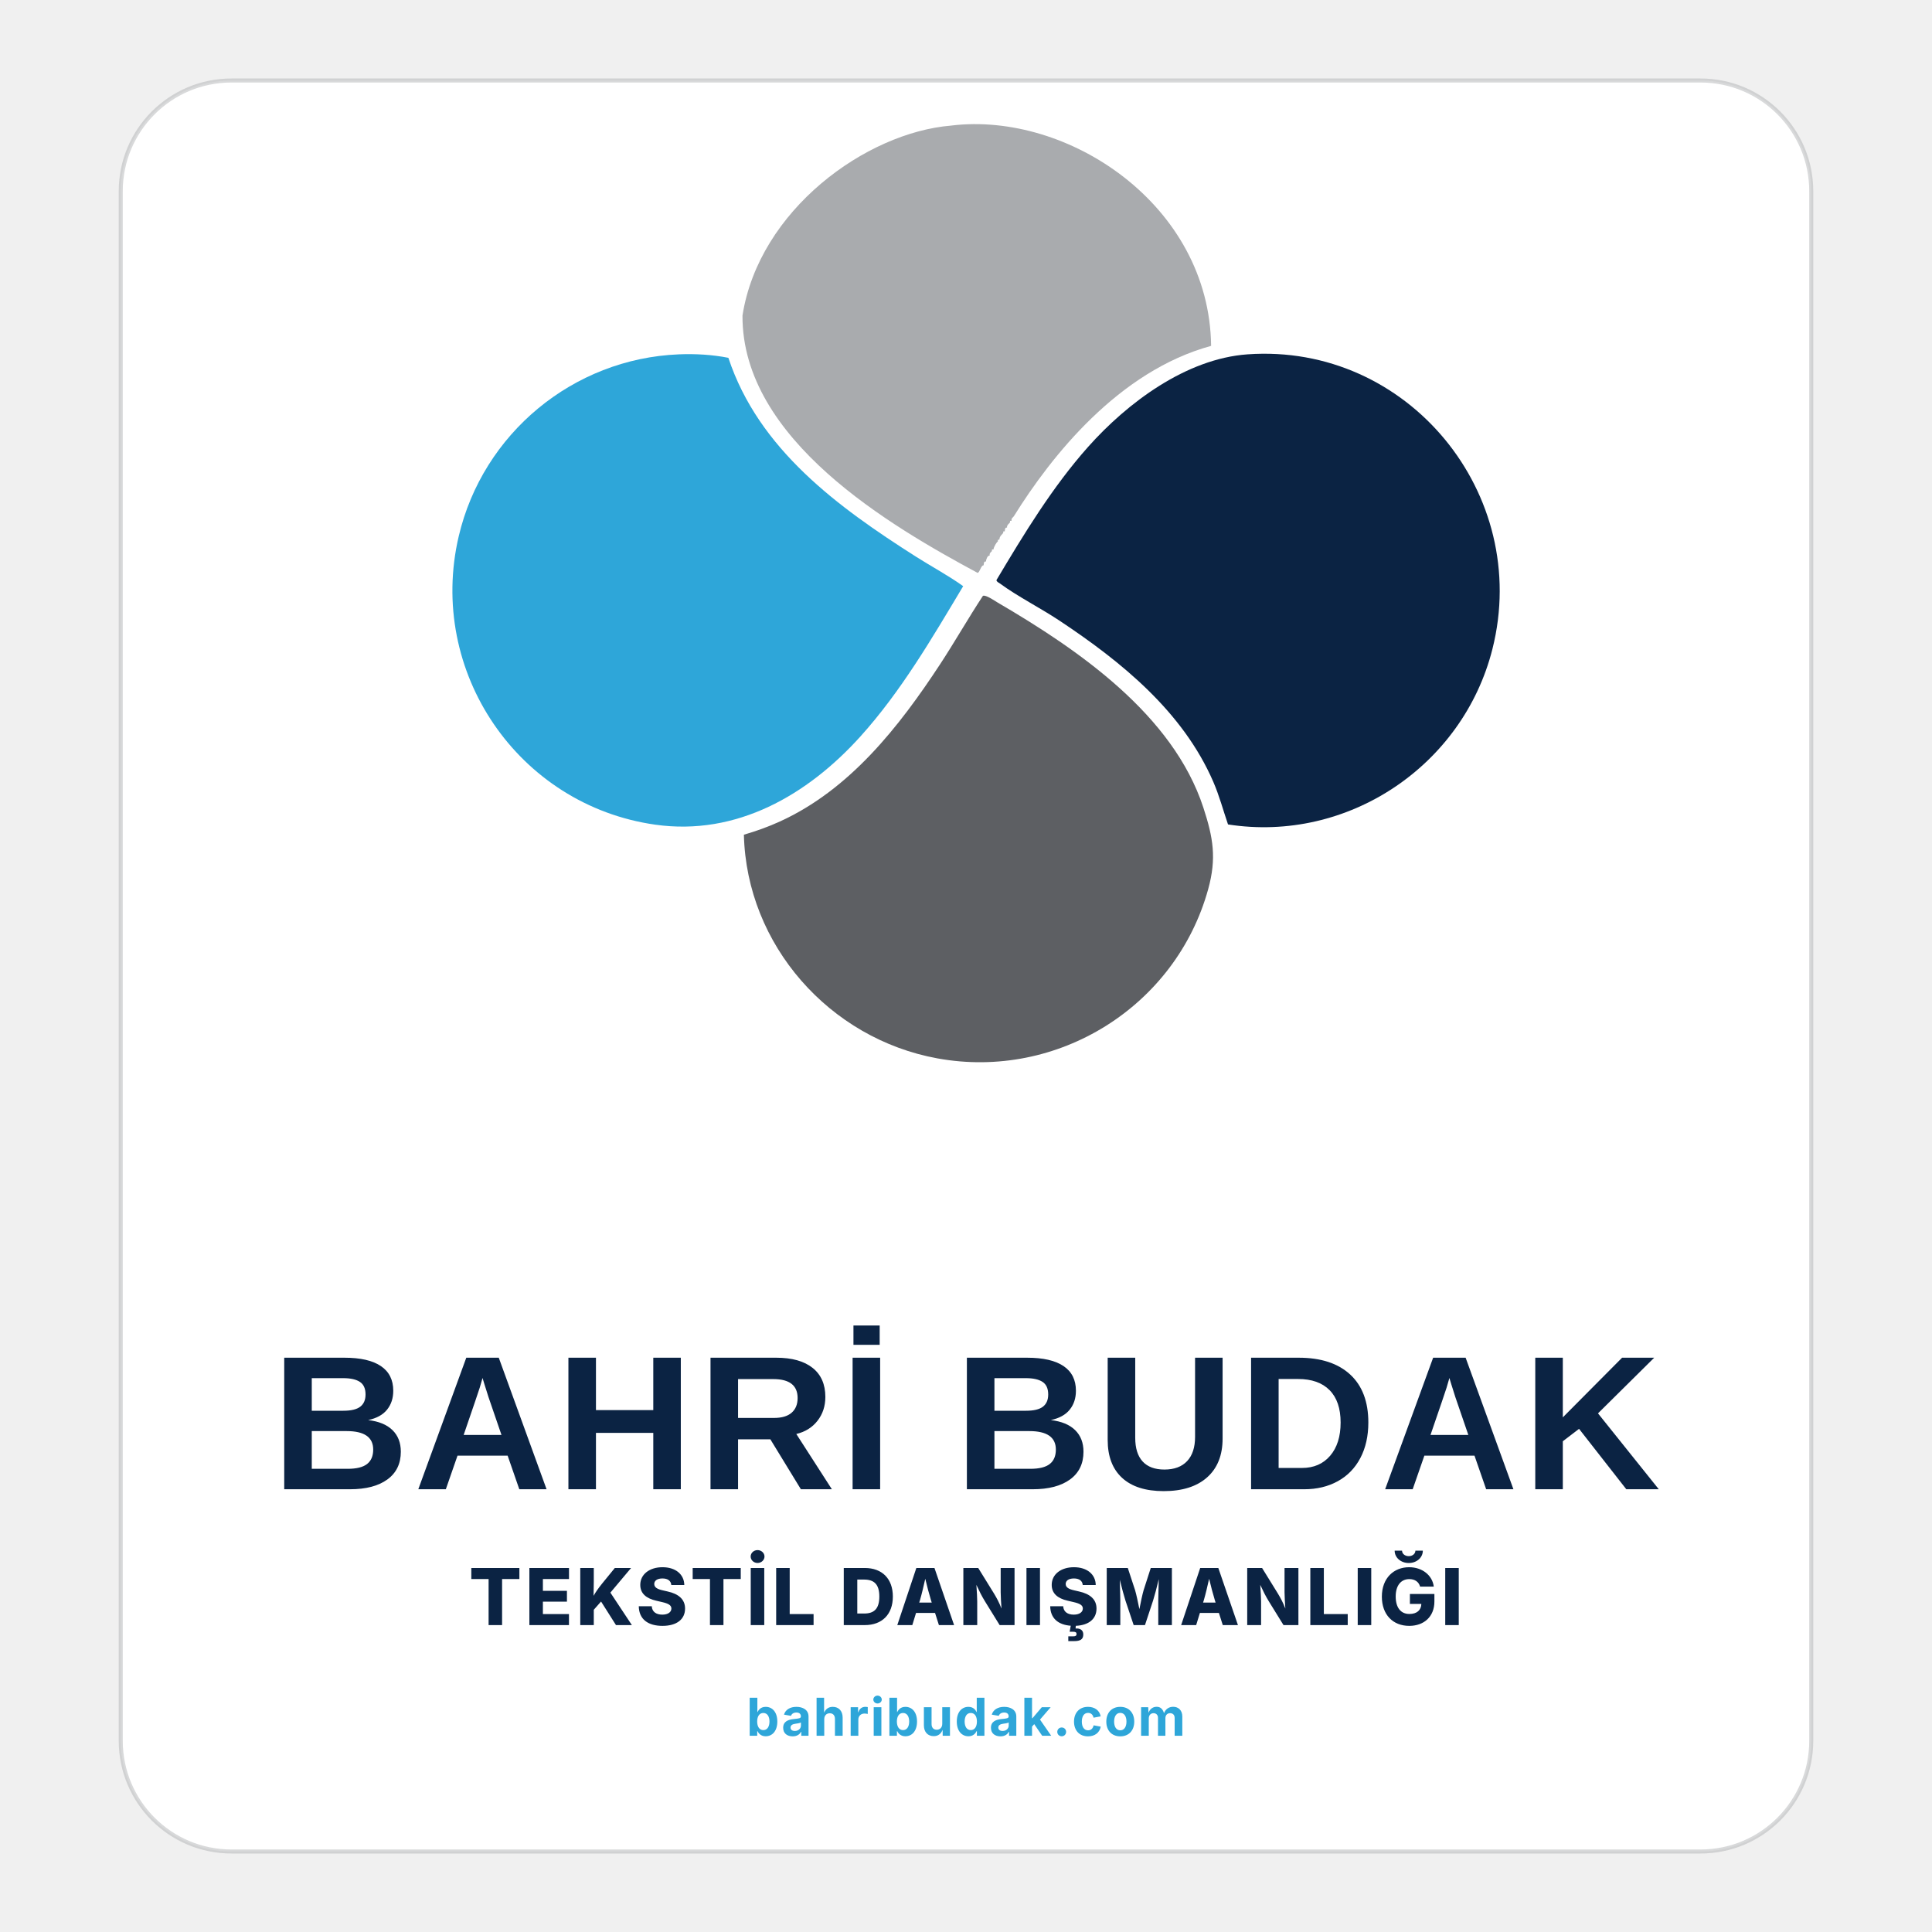
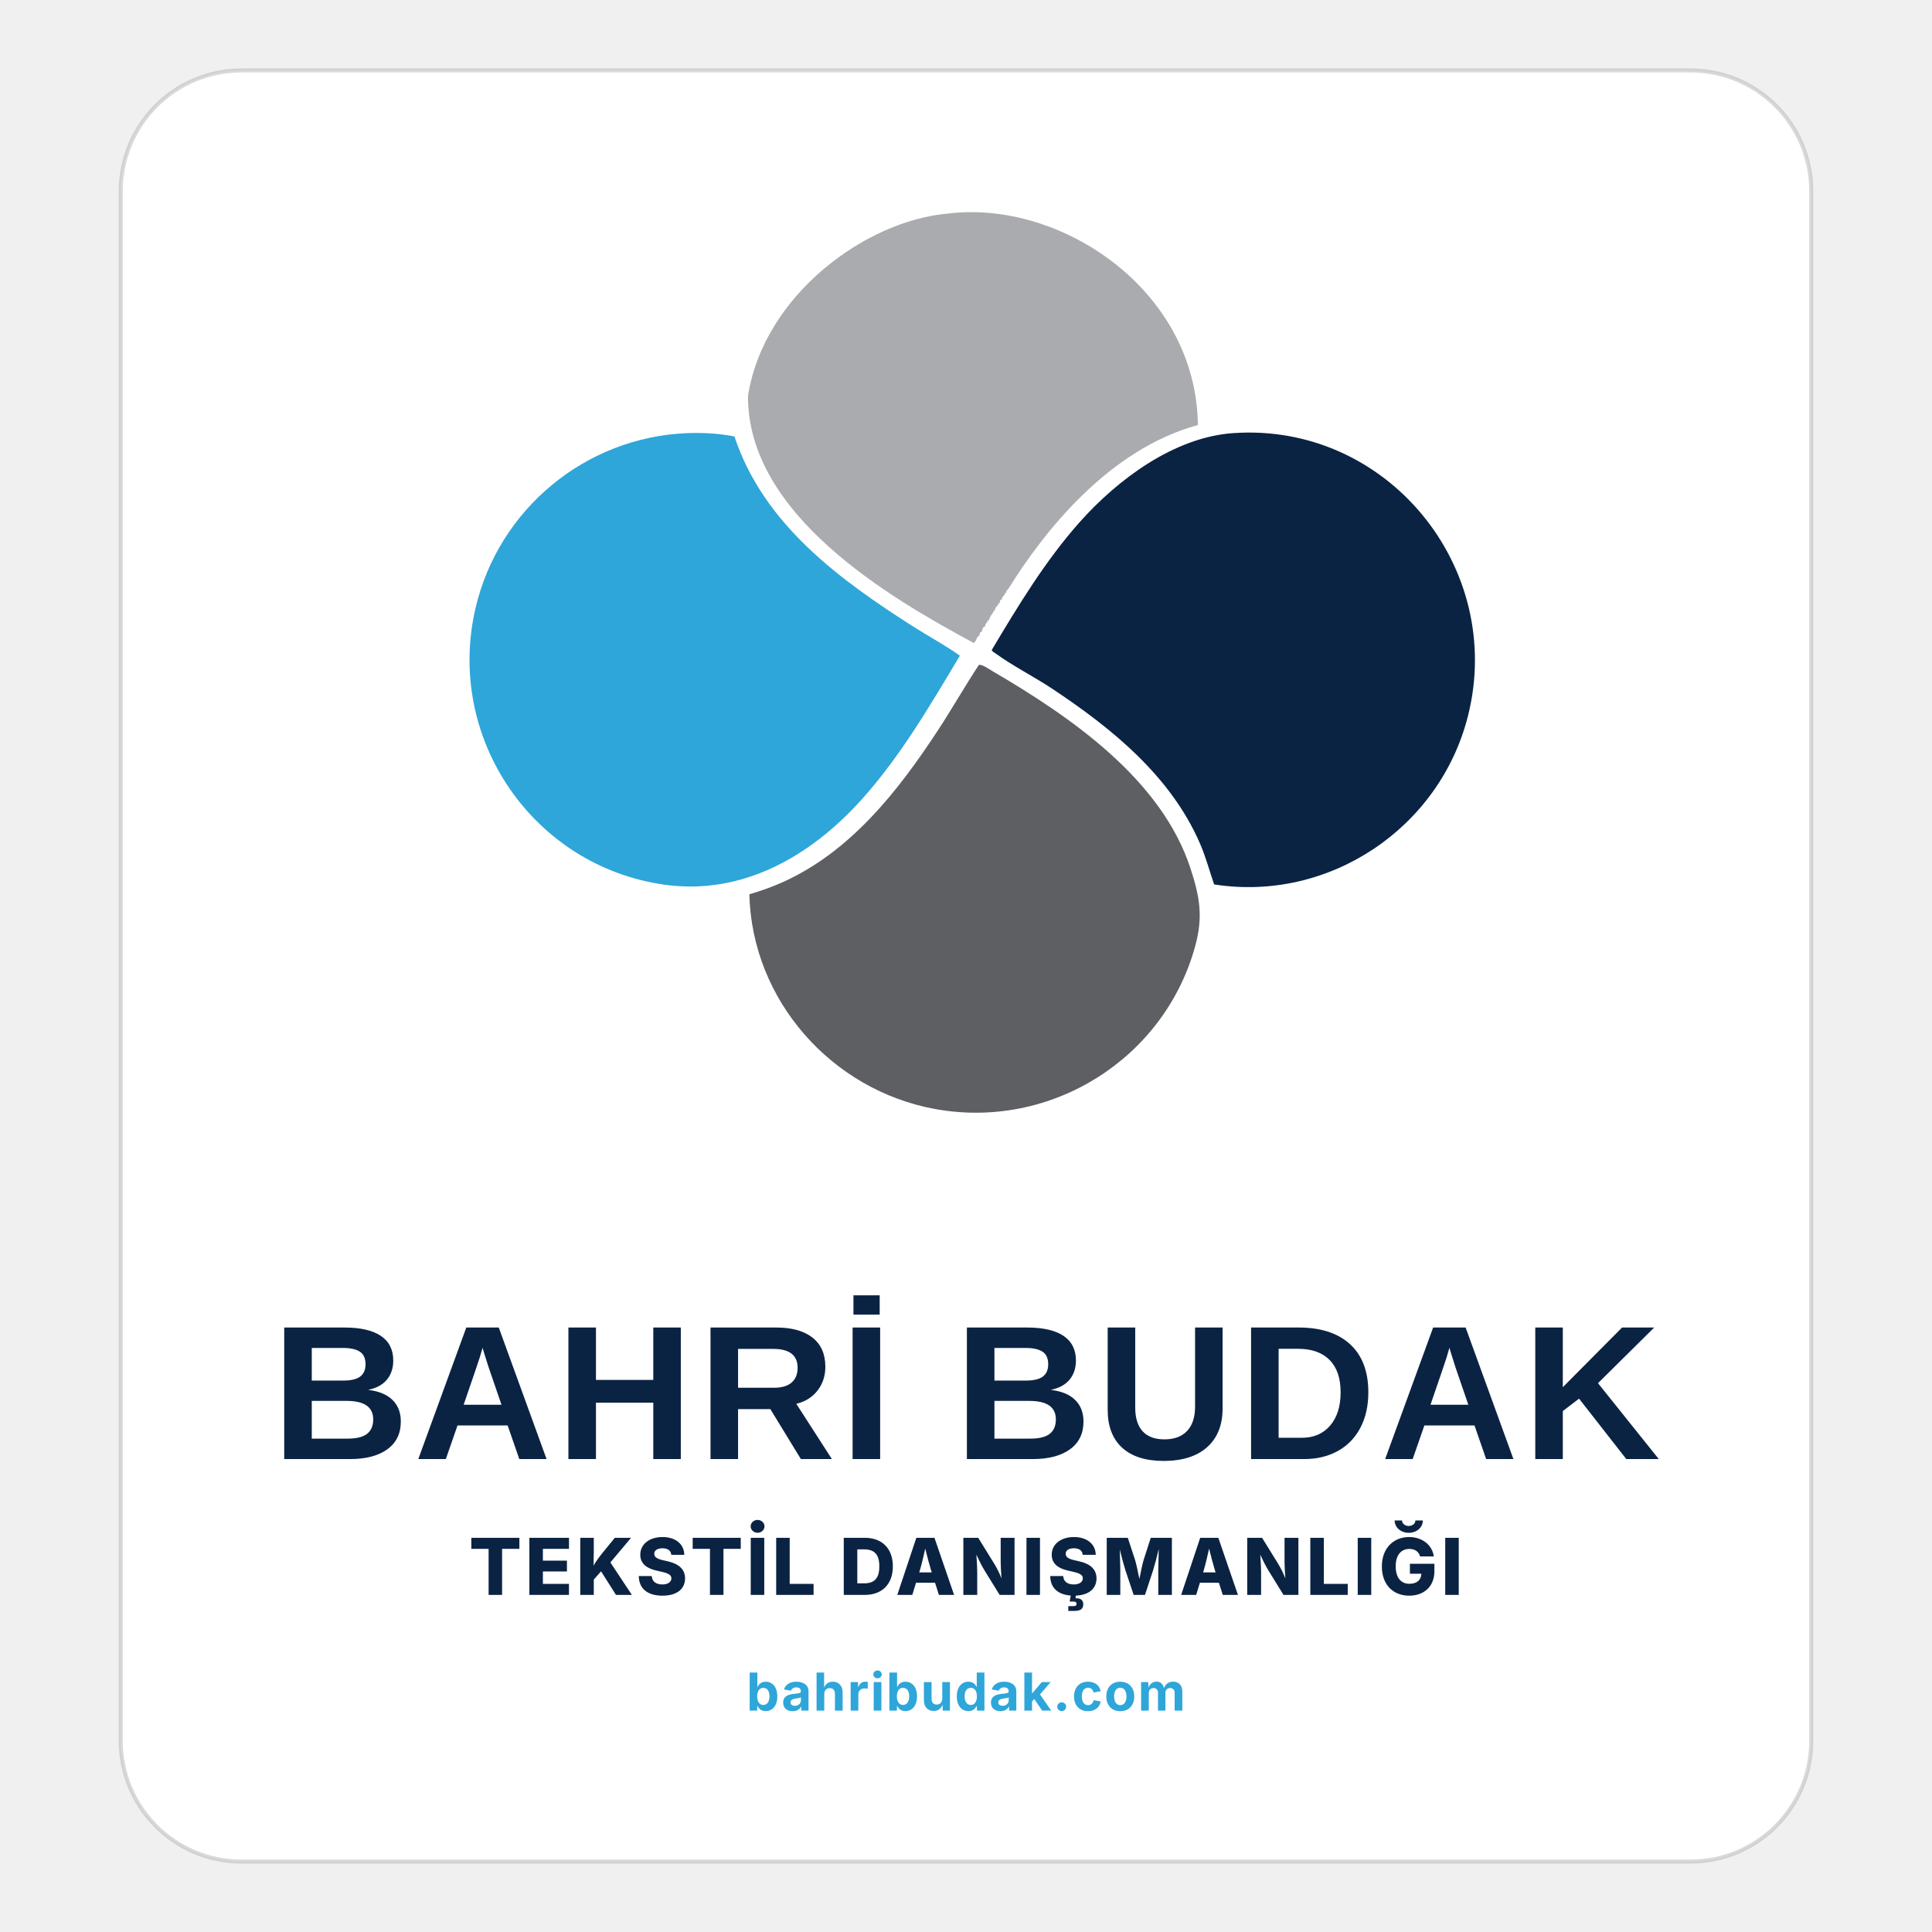
<svg xmlns="http://www.w3.org/2000/svg" viewBox="0 0 1920 1920">
  <defs>
    <style>
.st0{fill:#2EA6D9}.st1{fill:#A9ABAE}.st4{fill:#5D5F63}.st5{fill:#0B2343}
.name{fill:#0B2343;font-family:Montserrat,Arial,sans-serif;font-weight:800;letter-spacing:4px}
.tag{fill:#0B2343;font-family:Inter,Arial,sans-serif;font-weight:800;letter-spacing:3px}
.web{fill:#2EA6D9;font-family:Inter,Arial,sans-serif;font-weight:700;letter-spacing:1.5px}
</style>
  </defs>
-   <rect x="120" y="80" width="1680" height="1760" rx="110" fill="#FFFFFF" stroke="#A9ABAE" stroke-opacity="0.45" stroke-width="4" />
-   <g transform="translate(250 60) scale(0.75)">
+   <rect x="120" y="70" width="1680" height="1780" rx="120" fill="#FFFFFF" stroke="#A9ABAE" stroke-opacity="0.45" stroke-width="4" />
+   <g transform="translate(275 150) scale(0.72)">
    <path class="st1" d="M927.07,86.38c154.88-18.92,342.19,105.24,344.39,291.92-122.34,33.41-211.58,145.67-261.43,225.82-.94,1.54-3.61,2.38-3,6-2.13-.24-2.24-.13-2,2-.93,1.63-4.47,3.33-4,7-2.81-.65-2.82,2.89-3,5-2.12-.24-2.24-.12-2,2-1.07,1.69-4.78,4.17-5,8,.04,2.24-2.97-.38-2,3-1.89,1.55-5.33,6.95-6,10.99-2.13-.24-2.24-.12-2,2-1.07,1.54-3.49,2.44-3,6-3.05-.09-4.71,5.28-5,7.99-2.94-.63-2.69,2.91-3,5-3.61-.27-4.87,9.25-7.99,10-114.28-61.54-312.43-176.2-311.54-341,21.91-139.83,163.61-242.49,276.55-251.69Z" />
    <path class="st0" d="M566.05,389.52c21.78-.89,44.45.38,65.76,4.61,40.13,121.27,145.27,197.81,248.37,263.37,20.78,13.22,42.78,24.87,62.76,39.2-41.27,68.9-82.25,139.4-136.29,199.28-69.81,77.35-163.94,132.02-271.71,116.76-181.61-25.72-302.45-202.78-260.46-382.06,31.89-136.16,151.5-235.45,291.57-241.15Z" />
    <path class="st5" d="M1319.66,389.52c212.14-15.18,376.48,184.82,324.54,390.51-39.07,154.74-191.71,257.16-350.35,232.39-6.45-18.86-11.52-38.04-19.5-56.46-40.32-93.03-121.62-159.04-204.05-213.73-24.99-16.58-55.23-31.85-78.79-49.14-1.59-1.16-4.42-2.23-4.46-4.49,36.28-60.86,74.17-123.4,121.4-176.45,52.22-58.65,129.96-116.81,211.2-122.63Z" />
    <path class="st4" d="M652.35,1026.03c16.1-4.7,31.93-10.35,47.19-17.27,92.97-42.16,158.33-125.55,212.95-208.83,19.48-29.71,37.12-60.82,56.58-90.38,3.77-1.73,15.22,6.33,19.27,8.7,107.11,62.59,232.52,148.6,272.84,271.88,13.01,39.77,17.72,67.02,6.43,107.95-42.92,155.59-199.4,253.32-358.71,224.35-143.01-26-253.01-150.17-256.54-296.39Z" />
  </g>
-   <text class="name" x="960" y="1480" font-size="190" text-anchor="middle">BAHRİ BUDAK</text>
-   <text class="tag" x="960" y="1615" font-size="78" text-anchor="middle" textLength="980" lengthAdjust="spacing">TEKSTİL DANIŞMANLIĞI</text>
-   <text class="web" x="960" y="1725" font-size="52" text-anchor="middle">bahribudak.com</text>
+   <text class="name" x="960" y="1450" font-size="190" text-anchor="middle">BAHRİ BUDAK</text>
+   <text class="tag" x="960" y="1585" font-size="78" text-anchor="middle" textLength="980" lengthAdjust="spacing">TEKSTİL DANIŞMANLIĞI</text>
+   <text class="web" x="960" y="1700" font-size="52" text-anchor="middle">bahribudak.com</text>
</svg>
